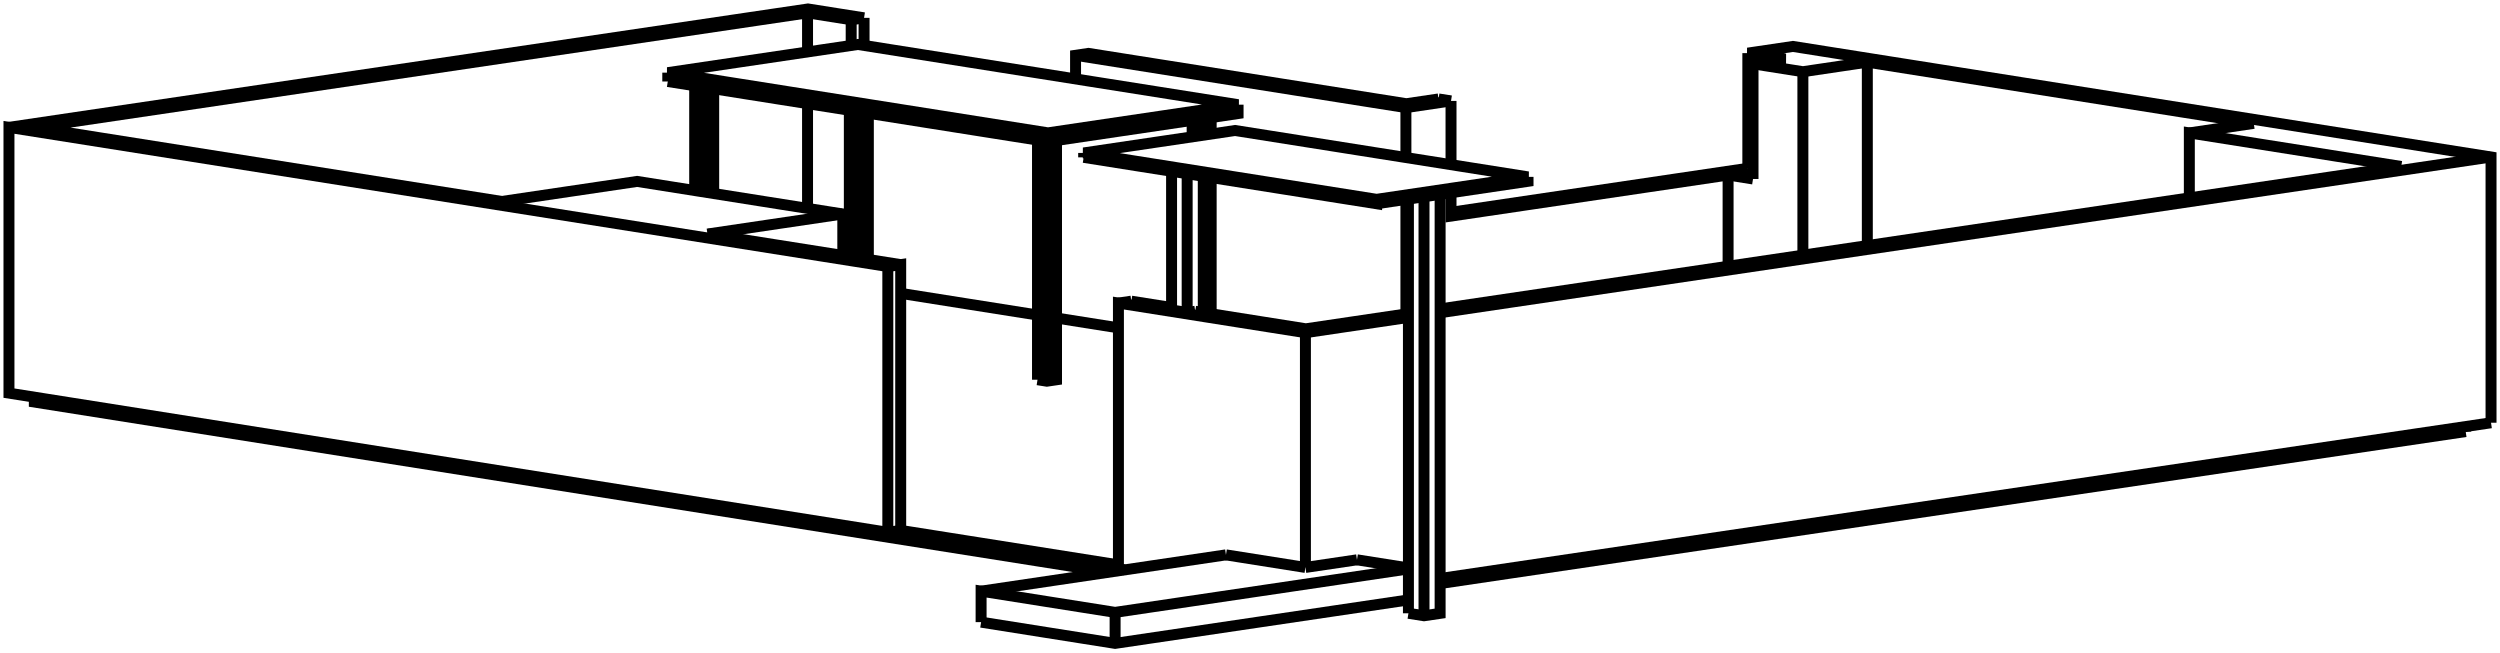
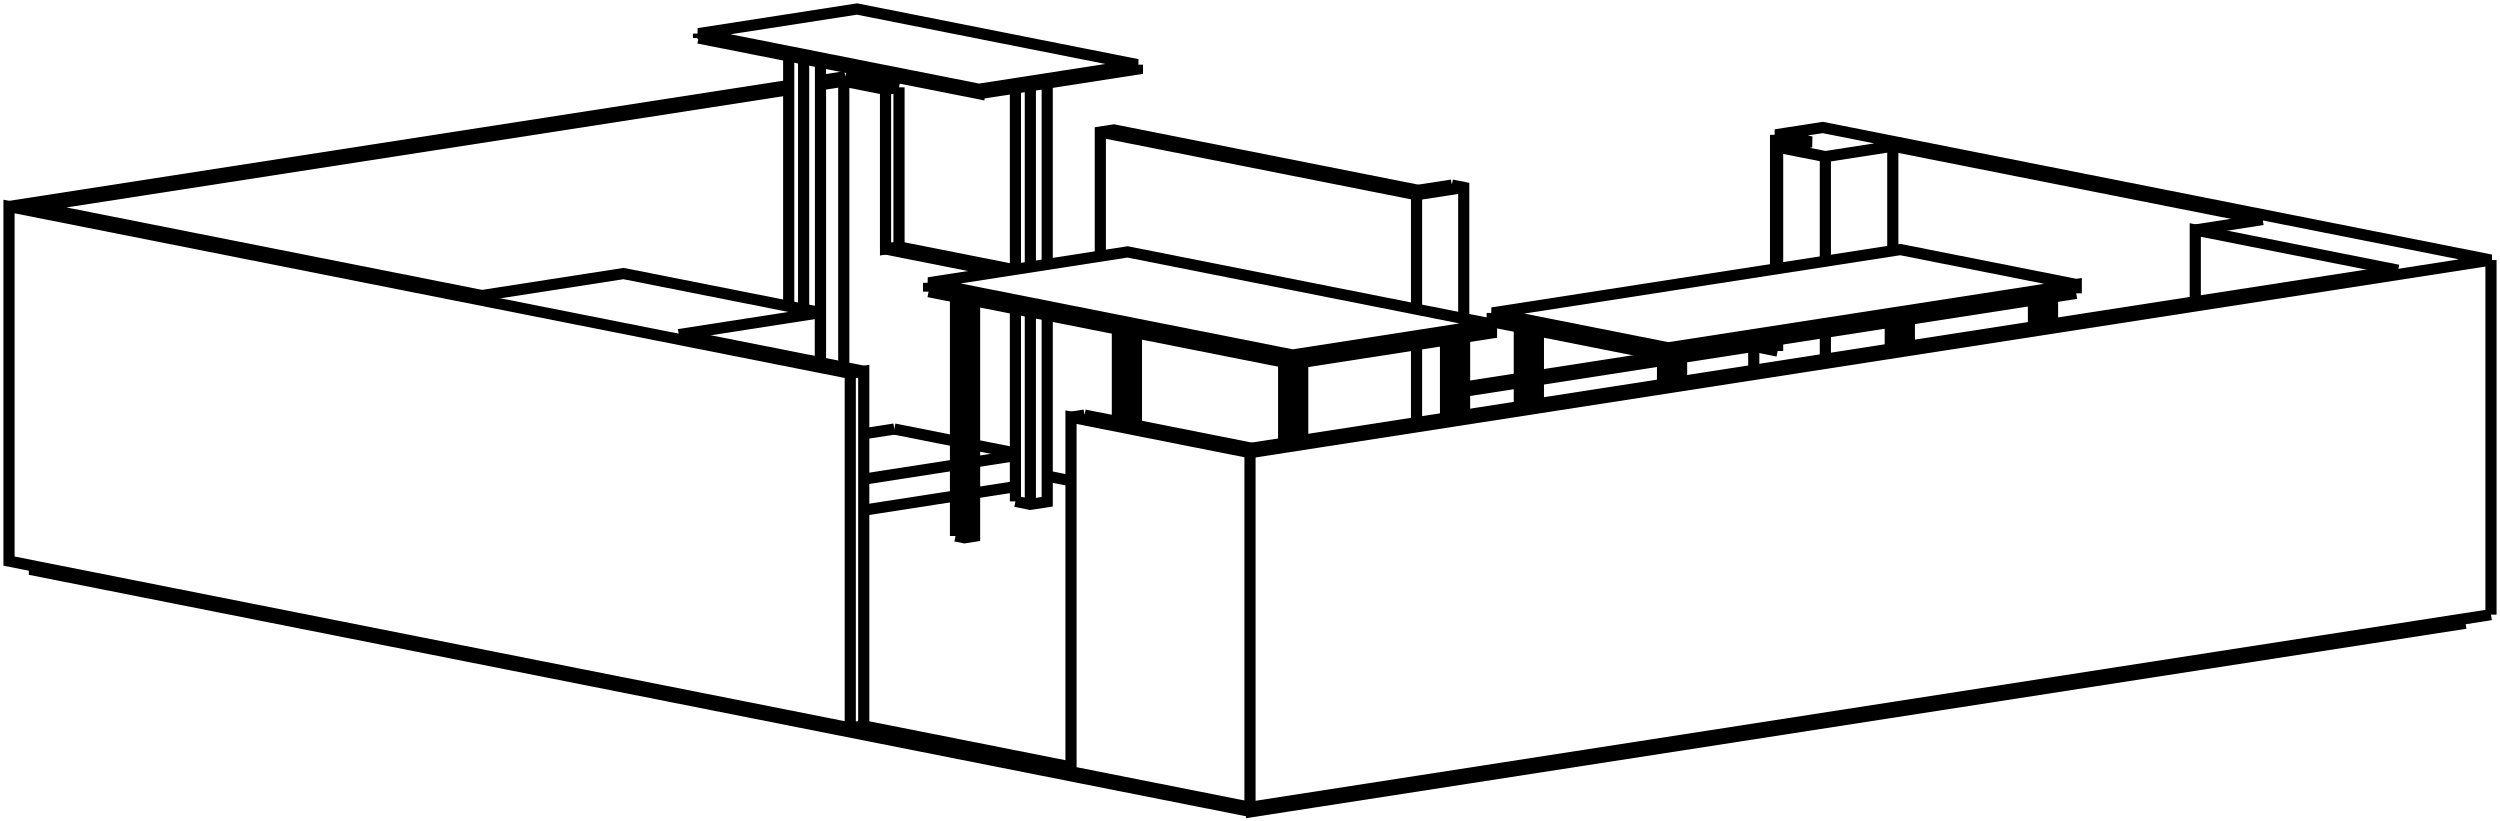
- <svg xmlns="http://www.w3.org/2000/svg" version="1.1" viewBox="-133.251 -25.243 278.866 72.767" fill="none" stroke="black" stroke-width="0.6%" vector-effect="non-scaling-stroke">
-   <path d="M -8.494 37.769 L -32.781 33.922 L -34.218 34.135 L -132.251 18.61 L -132.251 -11.036 L -34.218 4.489 L -34.218 34.135" />
-   <path d="M -129.423 19.058 L -129.423 19.605 L -9.568 38.587" />
-   <path d="M 27.389 39.848 L 141.787 22.896" />
-   <path d="M 141.787 22.334 L 141.787 22.896" />
-   <path d="M -23.813 44.156 L -8.865 46.524 L 23.854 41.675" />
-   <path d="M 144.615 21.915 L 27.389 39.286" />
-   <path d="M -8.494 11.328 L -15.4 10.234" />
-   <path d="M -17.521 9.898 L -32.781 7.481" />
-   <path d="M -7.782 38.322 L -8.494 38.209 L -8.494 8.564 L 12.364 11.867 L 23.854 10.164" />
-   <path d="M -17.521 17.114 L -16.478 17.279 L -15.4 17.12 L -15.4 -9.576" />
-   <path d="M -23.813 44.156 L -23.813 40.698 L -8.865 43.065 L 23.854 38.216" />
-   <path d="M 3.5 36.65 L -23.813 40.698" />
-   <path d="M -8.865 46.524 L -8.865 43.065" />
-   <path d="M 23.854 38.111 L 18.114 37.202" />
-   <path d="M 12.364 38.054 L 18.114 37.202" />
-   <path d="M 144.615 21.915 L 144.615 -7.731 L 66.745 -20.064 L 61.714 -19.318 L 65.886 -18.657 L 62.292 -18.125 L 67.854 -17.244 L 75.042 -18.309" />
-   <path d="M 27.389 9.64 L 144.615 -7.731" />
-   <path d="M 12.364 38.054 L 12.364 11.867" />
-   <path d="M 27.214 -14.205 L 23.62 -13.673 L -11.838 -19.288 L -13.276 -19.075 L -13.276 -16.436" />
-   <path d="M 61.714 -6.471 L 28.605 -1.565" />
-   <path d="M 61.714 -19.318 L 61.714 -6.471" />
-   <path d="M -36.868 -23.252 L -43.125 -24.243 L -132.251 -11.036" />
-   <path d="M -36.868 -20.173 L -36.868 -23.252" />
-   <path d="M -34.218 4.489 L -32.781 4.276 L -32.781 33.922" />
-   <path d="M -7.056 8.351 L -8.494 8.564" />
-   <path d="M 3.5 36.65 L 12.364 38.054" />
-   <path d="M 110.961 -3.17 L 110.961 -10.417 L 134.6 -6.673" />
-   <path d="M 118.148 -11.482 L 110.961 -10.417" />
-   <path d="M 0.07 9.479 L -0.828 9.612 L -2.566 9.337 L -2.566 -6.137" />
-   <path d="M 0.969 9.621 L 0.969 -5.577" />
-   <path d="M -0.828 9.612 L -0.828 -5.862" />
-   <path d="M 67.854 3.218 L 67.854 -17.244" />
-   <path d="M 75.042 2.152 L 75.042 -18.309" />
-   <path d="M 62.292 -5.278 L 62.292 -18.125" />
-   <path d="M 59.511 -5.719 L 62.292 -5.278" />
-   <path d="M 59.511 4.454 L 59.511 -5.719 L 28.605 -1.139 L 28.605 -3.745" />
-   <path d="M -39.24 3.253 L -39.24 -1.374 L -62.184 -5.007 L -77.278 -2.771" />
-   <path d="M -54.334 0.863 L -39.24 -1.374" />
-   <path d="M -55.761 -3.99 L -55.761 -15.677" />
-   <path d="M -54.718 -3.825 L -54.718 -15.511" />
-   <path d="M -53.64 -3.654 L -53.64 -15.341" />
-   <path d="M -17.521 17.114 L -17.521 -9.62" />
-   <path d="M -16.478 17.279 L -16.478 -9.455" />
-   <path d="M -38.511 3.369 L -38.511 -12.945" />
-   <path d="M -37.468 3.534 L -37.468 -12.779" />
-   <path d="M -36.39 3.705 L -36.39 -12.609" />
-   <path d="M -0.271 -9.977 L -0.271 -11.818" />
-   <path d="M 0.772 -10.132 L 0.772 -11.973" />
-   <path d="M 1.85 9.761 L 1.85 -5.438" />
-   <path d="M 1.85 -10.292 L 1.85 -12.132" />
-   <path d="M -7.056 8.351 L -2.566 9.062" />
-   <path d="M 0.07 9.479 L 12.411 11.434 L 23.854 9.738" />
-   <path d="M 27.389 9.214 L 134.6 -6.673" />
-   <path d="M 118.148 -11.482 L 75.042 -18.309" />
-   <path d="M 28.605 -13.985 L 27.214 -14.205" />
-   <path d="M 28.605 -13.985 L 23.573 -13.24 L -13.276 -19.075" />
-   <path d="M 28.605 -6.873 L 28.605 -13.985" />
-   <path d="M 62.292 -6.38 L 61.714 -6.471" />
-   <path d="M -38.305 -23.039 L -36.868 -23.252" />
-   <path d="M -38.305 -23.039 L -43.172 -23.81 L -129.423 -11.029 L -77.278 -2.771" />
-   <path d="M -54.334 0.863 L -32.781 4.276" />
-   <path d="M -38.305 -20.172 L -38.305 -23.039" />
-   <path d="M -12.373 -7.69 L 20.305 -2.515 L 20.305 -3.009 L 37.196 -5.512 L 4.518 -10.687 L -12.373 -8.184 L 20.305 -3.009" />
-   <path d="M 20.305 -2.515 L 37.196 -5.018 L 37.196 -5.512" />
-   <path d="M 23.573 9.78 L 23.573 -2.999" />
-   <path d="M 23.573 -7.669 L 23.573 -13.24" />
-   <path d="M -58.763 -16.152 L -16.352 -9.435 L -16.352 -10.423 L 4.852 -13.566 L -37.56 -20.282 L -58.763 -17.14 L -16.352 -10.423" />
-   <path d="M -16.352 -9.435 L 4.852 -12.577 L 4.852 -13.566" />
-   <path d="M -43.172 -1.996 L -43.172 -13.683" />
-   <path d="M -43.172 -19.45 L -43.172 -23.81" />
-   <path d="M -12.373 -7.69 L -12.373 -8.184" />
-   <path d="M 23.854 43.167 L 23.854 -3.041" />
-   <path d="M 25.592 43.442 L 25.592 -3.298" />
-   <path d="M 23.854 43.167 L 25.592 43.442 L 27.389 43.176 L 27.389 -3.565" />
-   <path d="M -58.763 -16.152 L -58.763 -17.14" />
+ <svg xmlns="http://www.w3.org/2000/svg" version="1.1" viewBox="-138.815 -41.903 277.631 91.139" fill="none" stroke="black" stroke-width="0.6%" vector-effect="non-scaling-stroke">
+   <path d="M 0.173 47.721 L 0.173 48.236 L 134.992 27.308" />
+   <path d="M -19.877 43.275 L -42.894 38.709 L -44.392 38.941 L -137.815 20.409 L -137.815 -18.97 L -44.392 -0.438 L -44.392 38.941" />
+   <path d="M -134.992 20.969 L -134.992 21.424 L 0.173 48.236" />
+   <path d="M 134.992 26.792 L 134.992 27.308" />
+   <path d="M -19.877 11.493 L -22.52 10.969" />
+   <path d="M -32.704 17.622 L -31.71 17.82 L -30.586 17.645 L -30.586 -8.501" />
+   <path d="M -42.894 14.753 L -32.704 13.171" />
+   <path d="M -30.586 12.842 L -26.049 12.138" />
+   <path d="M -26.049 13.778 L -24.393 14.106 L -22.52 13.816 L -22.52 -6.901" />
+   <path d="M 0 47.747 L -19.877 43.804 L -19.877 4.425 L 0 8.368 L 137.815 -13.025 L 63.607 -27.746 L 58.364 -26.932 L 62.34 -26.144 L 58.595 -25.562 L 63.895 -24.511 L 71.385 -25.673" />
+   <path d="M 137.815 26.354 L 0 47.747 L 0 8.368" />
+   <path d="M -47.705 -1.625 L -47.705 -7.187 L -69.57 -11.524 L -85.299 -9.082" />
+   <path d="M -63.434 -4.745 L -47.705 -7.187" />
+   <path d="M 104.975 -8.396 L 104.975 -16.362 L 127.502 -11.893" />
+   <path d="M 112.465 -17.525 L 104.975 -16.362" />
+   <path d="M 63.895 -2.019 L 63.895 -5" />
+   <path d="M 63.895 -12.896 L 63.895 -24.511" />
+   <path d="M 71.385 -14.059 L 71.385 -25.673" />
+   <path d="M 58.595 -2.919 L 58.595 -4.178" />
+   <path d="M 58.595 -12.074 L 58.595 -25.562" />
+   <path d="M 55.944 -3.445 L 58.595 -2.919" />
+   <path d="M 55.944 -0.785 L 55.944 -3.445 L 47.929 -2.201" />
+   <path d="M -32.704 17.622 L -32.704 -8.921" />
+   <path d="M -31.71 17.82 L -31.71 -8.724" />
+   <path d="M 3.738 7.319 L 3.738 -1.692" />
+   <path d="M 4.732 7.165 L 4.732 -1.498" />
+   <path d="M 5.855 6.991 L 5.855 -1.672" />
+   <path d="M -39.502 5.743 L -42.894 6.27" />
+   <path d="M -42.894 11.307 L -32.704 9.725" />
+   <path d="M -30.586 9.397 L -26.049 8.692" />
+   <path d="M -26.049 8.412 L -30.586 7.512" />
+   <path d="M -32.704 7.092 L -39.502 5.743" />
+   <path d="M -51.227 -7.885 L -51.227 -35.691" />
+   <path d="M -49.571 -7.557 L -49.571 -35.362" />
+   <path d="M -47.698 -1.623 L -47.698 -34.991" />
+   <path d="M -26.049 13.778 L -26.049 -7.601" />
+   <path d="M -26.049 -11.996 L -26.049 -32.13" />
+   <path d="M -24.393 14.106 L -24.393 -7.273" />
+   <path d="M -24.393 -12.253 L -24.393 -32.387" />
+   <path d="M -22.52 -12.543 L -22.52 -32.678" />
+   <path d="M -14.728 4.917 L -14.728 -5.355" />
+   <path d="M -13.734 5.114 L -13.734 -5.158" />
+   <path d="M -12.611 5.337 L -12.611 -4.935" />
+   <path d="M 21.714 4.529 L 21.714 -4.134" />
+   <path d="M 22.708 4.375 L 22.708 -4.288" />
+   <path d="M 23.831 4.2 L 23.831 -4.463" />
+   <path d="M 30.903 3.102 L 30.903 -5.375" />
+   <path d="M 32.027 2.928 L 32.027 -5.152" />
+   <path d="M 29.909 3.257 L 29.909 -5.572" />
+   <path d="M 46.805 0.634 L 46.805 -2.347" />
+   <path d="M 45.811 0.788 L 45.811 -2.417" />
+   <path d="M 47.929 0.459 L 47.929 -2.522" />
+   <path d="M 72.098 -3.292 L 72.098 -6.274" />
+   <path d="M 73.222 -3.467 L 73.222 -6.448" />
+   <path d="M 71.104 -3.138 L 71.104 -6.119" />
+   <path d="M 88 -5.761 L 88 -8.742" />
+   <path d="M 89.123 -5.935 L 89.123 -8.917" />
+   <path d="M 87.006 -5.607 L 87.006 -8.588" />
+   <path d="M -18.379 4.193 L -19.877 4.425" />
+   <path d="M -44.392 -0.438 L -42.894 -0.671 L -42.894 38.709" />
+   <path d="M -44.94 -33.388 L -47.698 -32.959" />
+   <path d="M -51.227 -32.412 L -137.815 -18.97" />
+   <path d="M -38.977 -32.205 L -44.94 -33.388" />
+   <path d="M -38.977 -14.484 L -38.977 -32.205" />
+   <path d="M -26.264 -11.962 L -38.977 -14.484 L -40.475 -14.252 L -40.475 -31.972 L -38.977 -32.205" />
+   <path d="M 18.667 -20.77 L -15.124 -27.473 L -16.622 -27.241 L -16.622 -13.459" />
+   <path d="M 22.412 -21.351 L 18.667 -20.77" />
+   <path d="M 45.811 -2.34 L 32.027 -0.201" />
+   <path d="M 29.909 0.128 L 23.831 1.072" />
+   <path d="M 58.364 -26.932 L 58.364 -12.038" />
+   <path d="M 137.815 26.354 L 137.815 -13.025" />
+   <path d="M -63.434 -4.745 L -42.894 -0.671" />
+   <path d="M -40.475 -31.972 L -45.113 -32.892 L -47.698 -32.491" />
+   <path d="M -51.227 -31.943 L -134.992 -18.94 L -85.299 -9.082" />
+   <path d="M 0.173 7.873 L 127.502 -11.893" />
+   <path d="M -18.379 4.193 L 0.173 7.873" />
+   <path d="M 112.465 -17.525 L 71.385 -25.673" />
+   <path d="M 91.759 -10.31 L 72.213 -14.188 L 26.899 -7.153 L 46.445 -3.276 L 91.759 -10.31 L 91.759 -9.326" />
+   <path d="M 45.811 -1.872 L 32.027 0.268" />
+   <path d="M 29.909 0.597 L 23.831 1.54" />
+   <path d="M 18.494 5.029 L 18.494 -3.634" />
+   <path d="M 18.494 -7.563 L 18.494 -20.275 L -16.622 -27.241" />
+   <path d="M 23.737 -21.088 L 18.494 -20.275" />
+   <path d="M 23.737 -6.522 L 23.737 -21.088 L 22.412 -21.351" />
+   <path d="M -35.693 -9.514 L 4.724 -1.497 L 4.724 -2.481 L 26.82 -5.911 L -13.597 -13.929 L -35.693 -10.499 L 4.724 -2.481" />
+   <path d="M 4.724 -1.497 L 26.82 -4.927 L 26.82 -5.911" />
+   <path d="M -61.245 -37.678 L -30.104 -31.501 L -30.104 -31.993 L -12.502 -34.725 L -43.643 -40.903 L -61.245 -38.17 L -30.104 -31.993" />
+   <path d="M -30.104 -31.501 L -12.502 -34.233 L -12.502 -34.725" />
+   <path d="M 26.899 -6.169 L 46.445 -2.292 L 46.445 -3.276" />
+   <path d="M 46.445 -2.292 L 91.759 -9.326" />
+   <path d="M -27.762 -11.73 L -40.475 -14.252" />
+   <path d="M -45.113 -1.111 L -45.113 -32.892" />
+   <path d="M 26.899 -6.169 L 26.899 -7.153" />
+   <path d="M -35.693 -9.514 L -35.693 -10.499" />
+   <path d="M -61.245 -37.678 L -61.245 -38.17" />
</svg>
